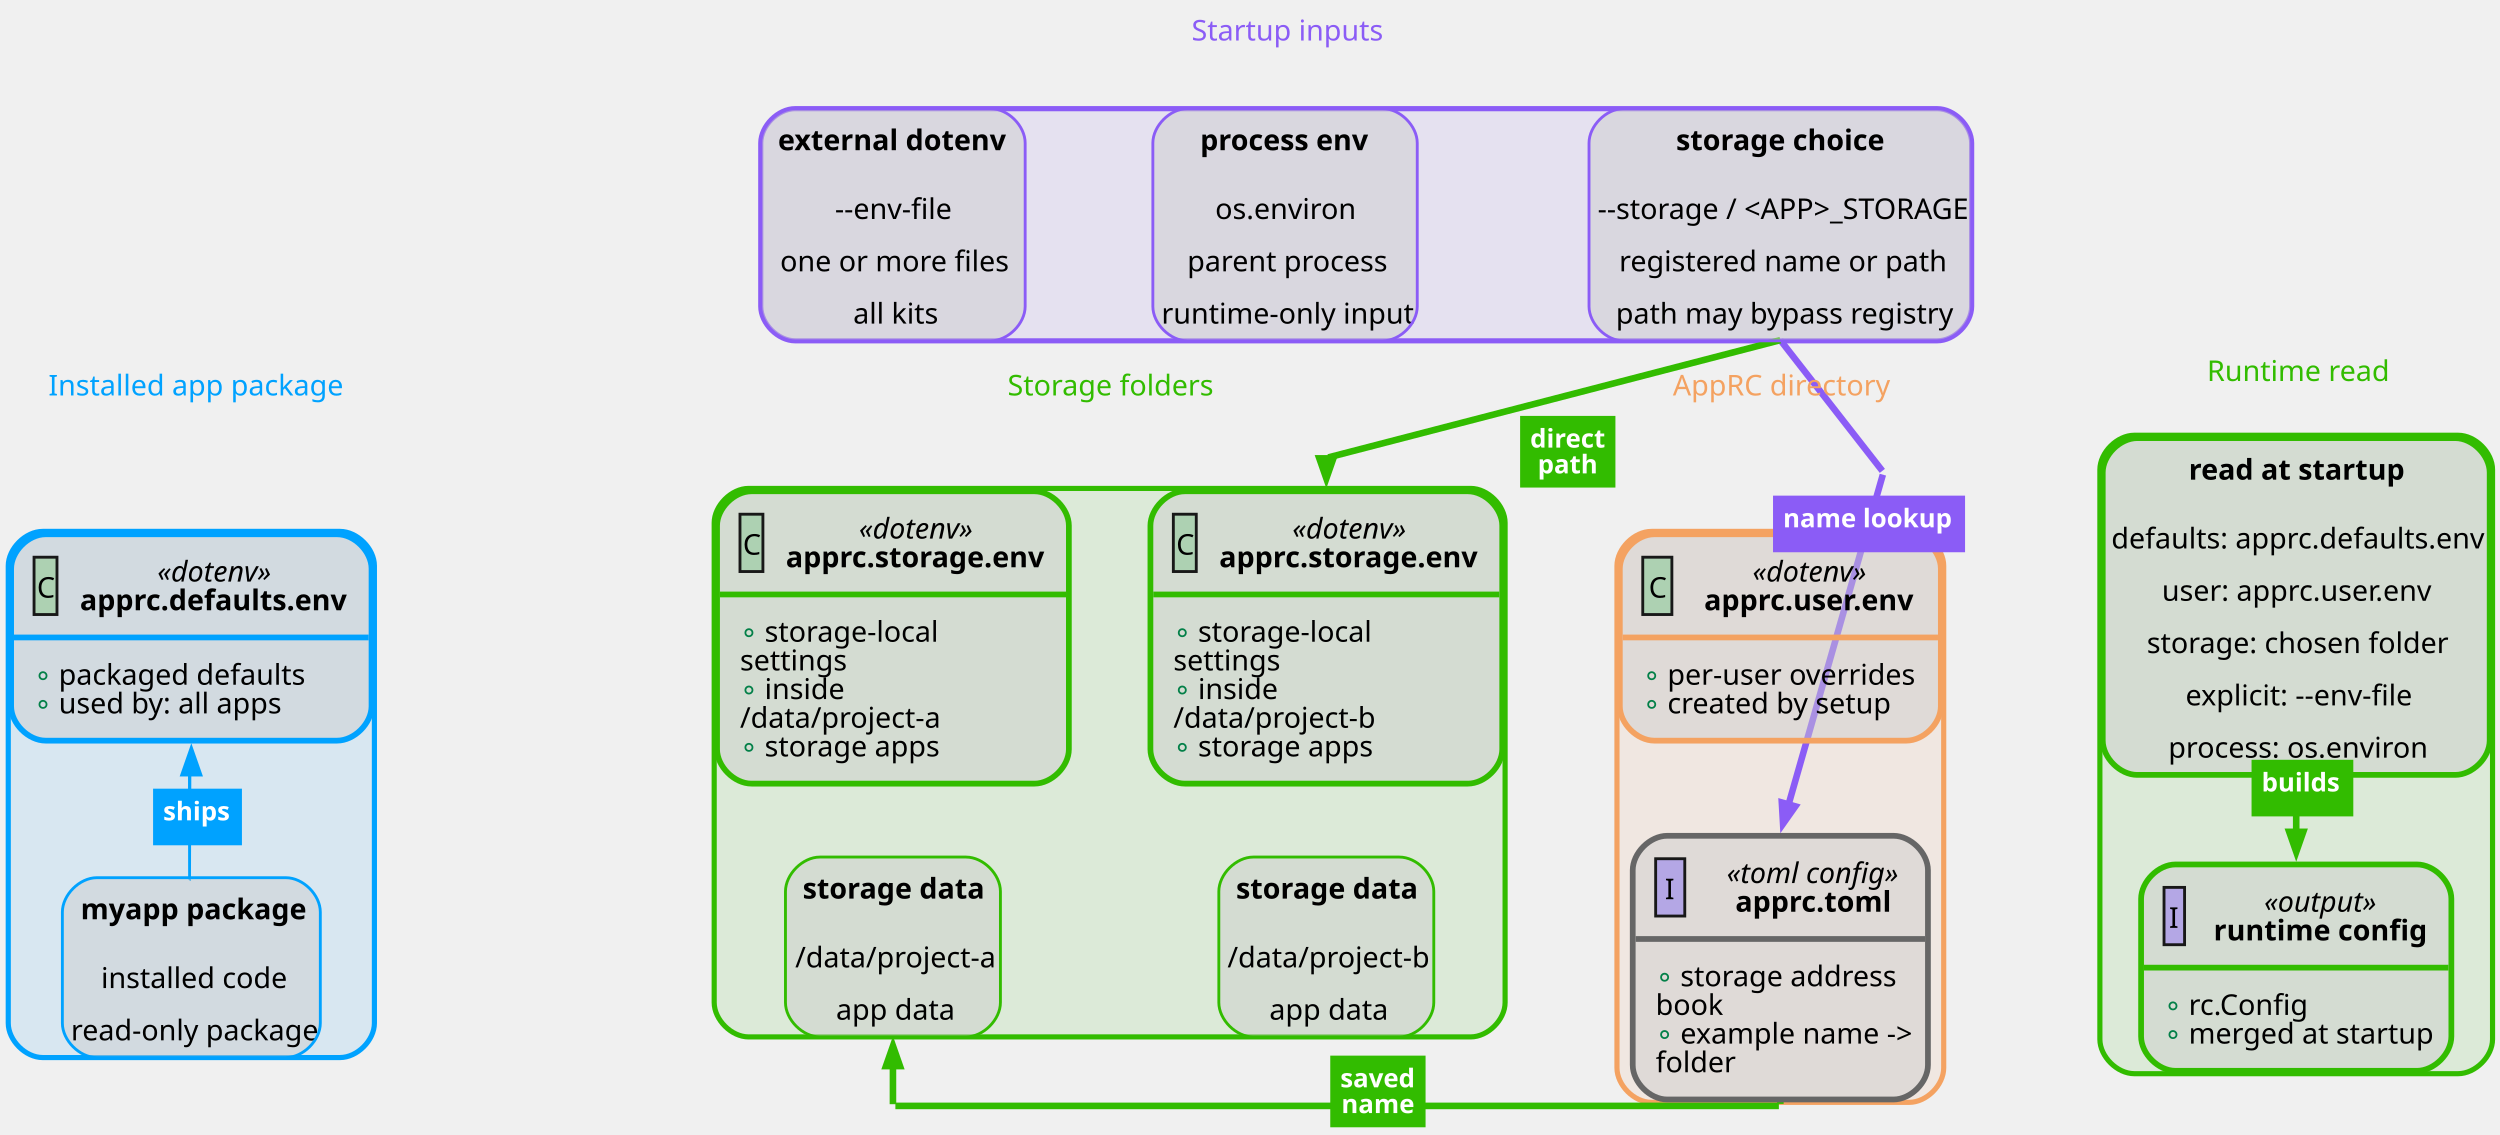
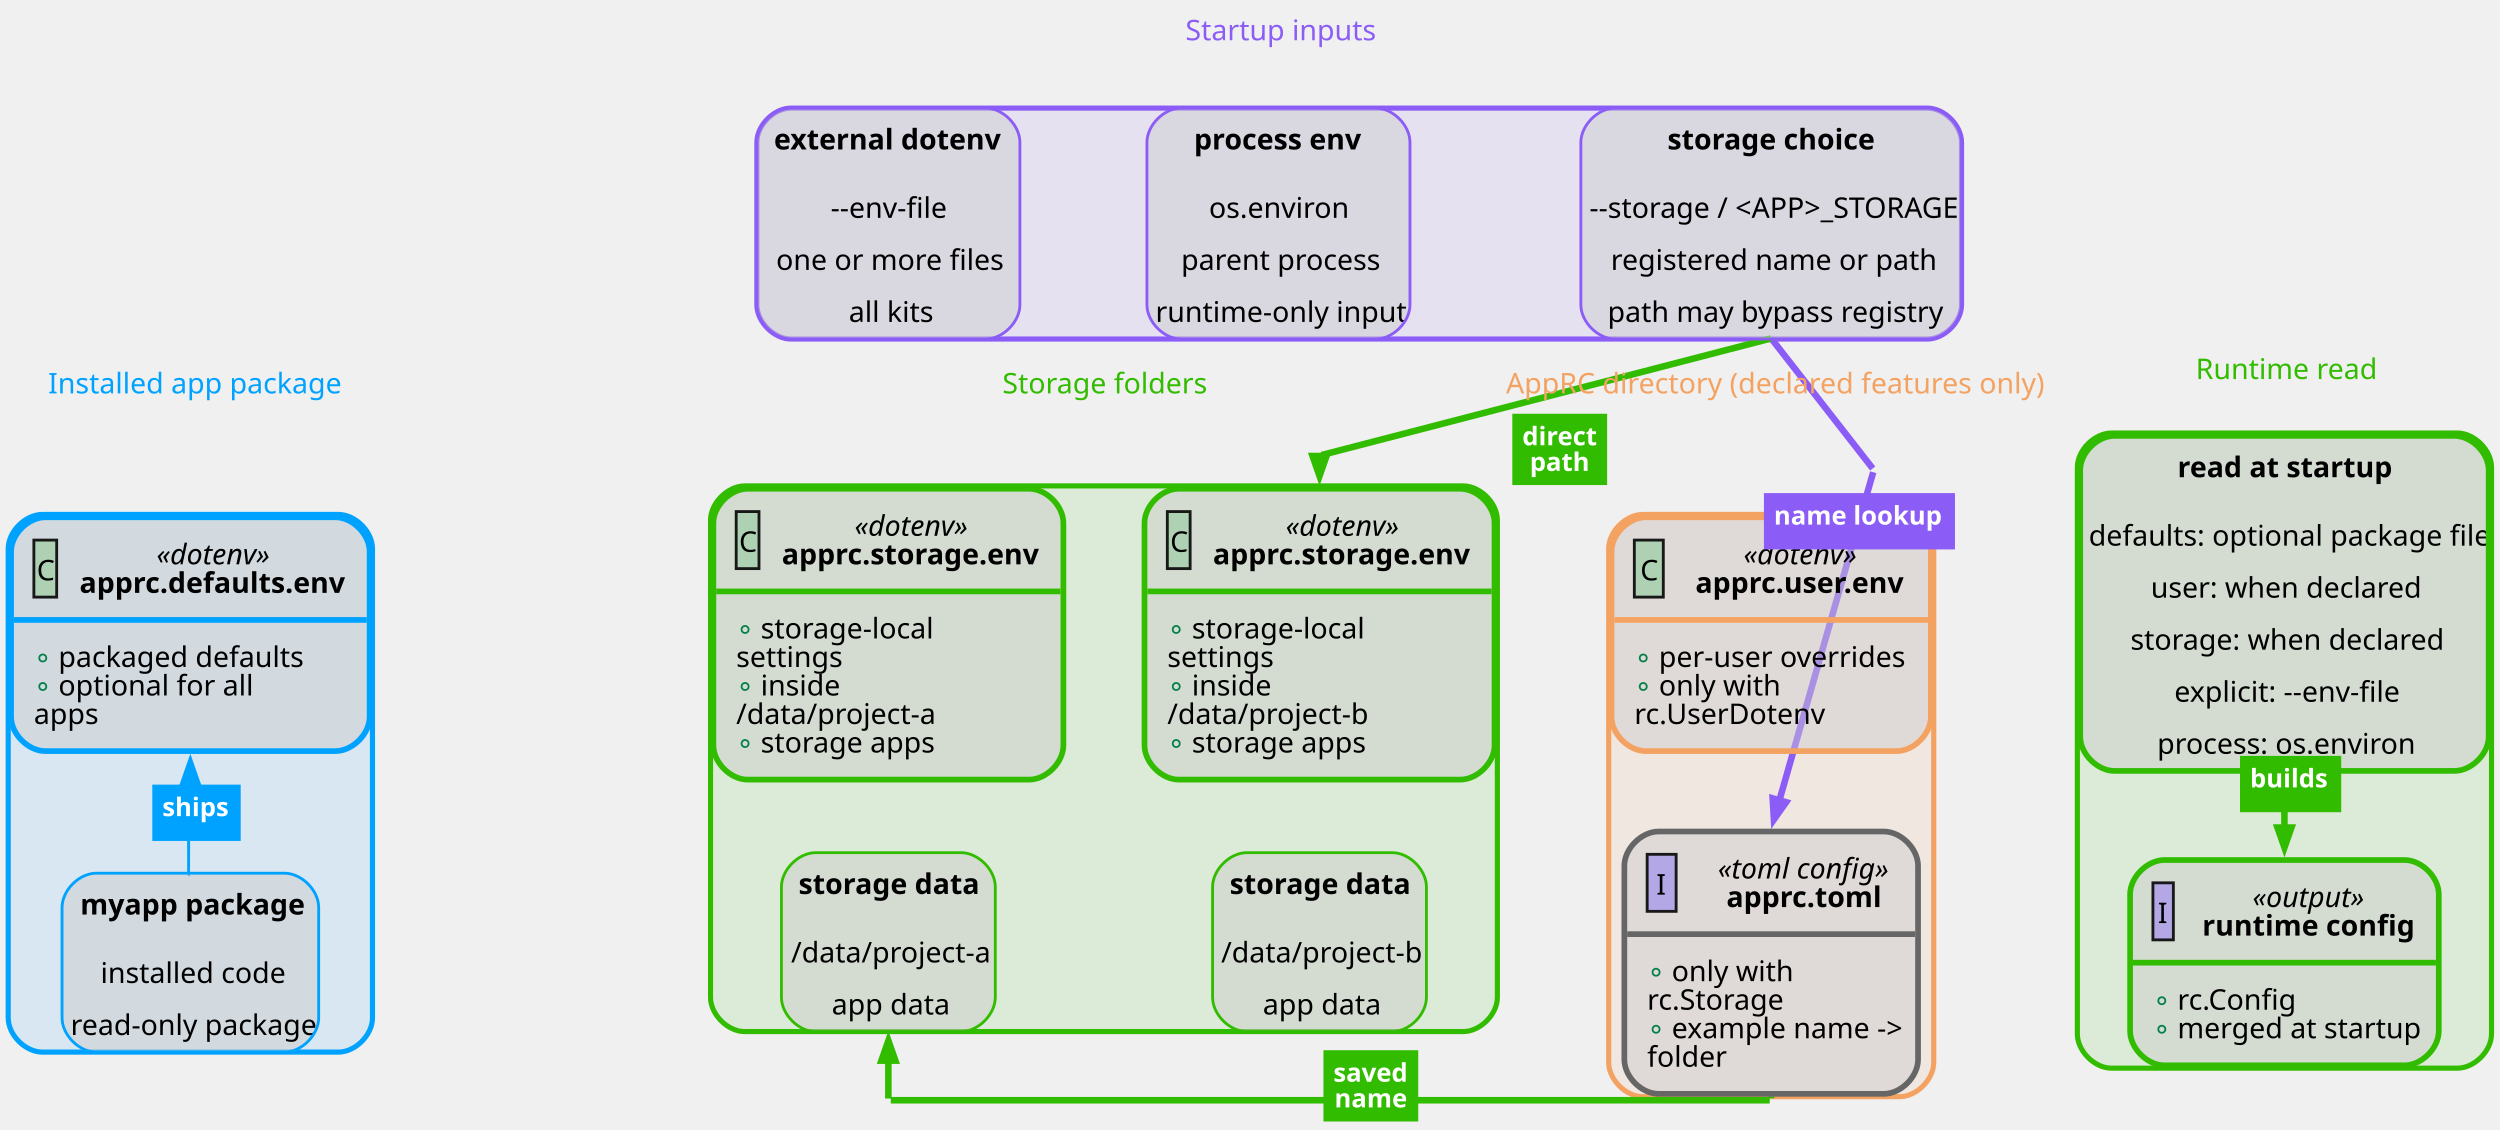
- <svg xmlns="http://www.w3.org/2000/svg" width="1280px" height="581.118px" viewBox="0 0 1163 528">
+ <svg xmlns="http://www.w3.org/2000/svg" width="1280px" height="578.135px" viewBox="0 0 1169 528">
  <g id="graph0" class="graph" transform="scale(1.33333 1.33333) rotate(0) translate(2.88 392.81)">
    <g id="clust1" class="cluster">
      <path fill="#8b5cf6" fill-opacity="0.098" stroke="#8b5cf6" stroke-width="1.8" d="M274.55,-273.9C274.55,-273.9 673.03,-273.9 673.03,-273.9 679.03,-273.9 685.03,-279.9 685.03,-285.9 685.03,-285.9 685.03,-342.9 685.03,-342.9 685.03,-348.9 679.03,-354.9 673.03,-354.9 673.03,-354.9 274.55,-354.9 274.55,-354.9 268.55,-354.9 262.55,-348.9 262.55,-342.9 262.55,-342.9 262.55,-285.9 262.55,-285.9 262.55,-279.9 268.55,-273.9 274.55,-273.9" />
    </g>
    <g id="clust2" class="cluster">
-       <path fill="#32bc00" fill-opacity="0.098" stroke="#32bc00" stroke-width="1.8" d="M741.77,-18.2C741.77,-18.2 854.77,-18.2 854.77,-18.2 860.77,-18.2 866.77,-24.2 866.77,-30.2 866.77,-30.2 866.77,-228.95 866.77,-228.95 866.77,-234.95 860.77,-240.95 854.77,-240.95 854.77,-240.95 741.77,-240.95 741.77,-240.95 735.77,-240.95 729.77,-234.95 729.77,-228.95 729.77,-228.95 729.77,-30.2 729.77,-30.2 729.77,-24.2 735.77,-18.2 741.77,-18.2" />
+       <path fill="#32bc00" fill-opacity="0.098" stroke="#32bc00" stroke-width="1.8" d="M737.65,-18.2C737.65,-18.2 858.9,-18.2 858.9,-18.2 864.9,-18.2 870.9,-24.2 870.9,-30.2 870.9,-30.2 870.9,-228.95 870.9,-228.95 870.9,-234.95 864.9,-240.95 858.9,-240.95 858.9,-240.95 737.65,-240.95 737.65,-240.95 731.65,-240.95 725.65,-234.95 725.65,-228.95 725.65,-228.95 725.65,-30.2 725.65,-30.2 725.65,-24.2 731.65,-18.2 737.65,-18.2" />
    </g>
    <g id="clust3" class="cluster">
-       <path fill="#00a2ff" fill-opacity="0.098" stroke="#00a2ff" stroke-width="1.8" d="M12,-23.83C12,-23.83 115.75,-23.83 115.75,-23.83 121.75,-23.83 127.75,-29.83 127.75,-35.83 127.75,-35.83 127.75,-195.4 127.75,-195.4 127.75,-201.4 121.75,-207.4 115.75,-207.4 115.75,-207.4 12,-207.4 12,-207.4 6,-207.4 0,-201.4 0,-195.4 0,-195.4 0,-35.83 0,-35.83 0,-29.83 6,-23.83 12,-23.83" />
+       <path fill="#00a2ff" fill-opacity="0.098" stroke="#00a2ff" stroke-width="1.8" d="M12,-23.83C12,-23.83 115.75,-23.83 115.75,-23.83 121.75,-23.83 127.75,-29.83 127.75,-35.83 127.75,-35.83 127.75,-200.4 127.75,-200.4 127.75,-206.4 121.75,-212.4 115.75,-212.4 115.75,-212.4 12,-212.4 12,-212.4 6,-212.4 0,-206.4 0,-200.4 0,-200.4 0,-35.83 0,-35.83 0,-29.83 6,-23.83 12,-23.83" />
    </g>
    <g id="clust4" class="cluster">
-       <path fill="#f4a261" fill-opacity="0.098" stroke="#f4a261" stroke-width="1.8" d="M573.28,-8.2C573.28,-8.2 663.28,-8.2 663.28,-8.2 669.28,-8.2 675.28,-14.2 675.28,-20.2 675.28,-20.2 675.28,-195.4 675.28,-195.4 675.28,-201.4 669.28,-207.4 663.28,-207.4 663.28,-207.4 573.28,-207.4 573.28,-207.4 567.28,-207.4 561.28,-201.4 561.28,-195.4 561.28,-195.4 561.28,-20.2 561.28,-20.2 561.28,-14.2 567.28,-8.2 573.28,-8.2" />
+       <path fill="#f4a261" fill-opacity="0.098" stroke="#f4a261" stroke-width="1.8" d="M573.28,-8.2C573.28,-8.2 663.28,-8.2 663.28,-8.2 669.28,-8.2 675.28,-14.2 675.28,-20.2 675.28,-20.2 675.28,-200.4 675.28,-200.4 675.28,-206.4 669.28,-212.4 663.28,-212.4 663.28,-212.4 573.28,-212.4 573.28,-212.4 567.28,-212.4 561.28,-206.4 561.28,-200.4 561.28,-200.4 561.28,-20.2 561.28,-20.2 561.28,-14.2 567.28,-8.2 573.28,-8.2" />
    </g>
    <g id="clust5" class="cluster">
      <path fill="#32bc00" fill-opacity="0.098" stroke="#32bc00" stroke-width="1.8" d="M258.3,-31.03C258.3,-31.03 510.25,-31.03 510.25,-31.03 516.25,-31.03 522.25,-37.03 522.25,-43.03 522.25,-43.03 522.25,-210.4 522.25,-210.4 522.25,-216.4 516.25,-222.4 510.25,-222.4 510.25,-222.4 258.3,-222.4 258.3,-222.4 252.3,-222.4 246.3,-216.4 246.3,-210.4 246.3,-210.4 246.3,-43.03 246.3,-43.03 246.3,-37.03 252.3,-31.03 258.3,-31.03" />
    </g>
    <g id="edge2" class="edge">
      <path fill="none" stroke="#8b5cf6" stroke-width="2.3" d="M618.28,-274.14C618.28,-274.14 649.92,-233.59 653.87,-228.52" />
    </g>
    <g id="edge7" class="edge">
      <path fill="none" stroke="#32bc00" stroke-width="2.3" d="M618.28,-274.14C618.28,-274.14 472.01,-236.19 460.58,-233.22" />
    </g>
    <g id="edge9" class="edge">
-       <path fill="none" stroke="#32bc00" stroke-width="2.3" d="M798.27,-121.75C798.27,-121.75 798.27,-111.02 798.27,-102.47" />
+       <path fill="none" stroke="#32bc00" stroke-width="2.3" d="M798.27,-121.71C798.27,-121.71 798.27,-111 798.27,-102.46" />
      <polygon fill="#32bc00" stroke="#32bc00" stroke-width="2.3" points="800.73,-102.59 798.28,-95.59 795.83,-102.59 800.73,-102.59" />
    </g>
    <g id="edge1" class="edge">
-       <path fill="none" stroke="#00a2ff" stroke-width="2.3" d="M63.88,-86.55C63.87,-86.55 63.87,-109.26 63.87,-123.1" />
-       <polygon fill="#00a2ff" stroke="#00a2ff" stroke-width="2.3" points="61.42,-123.04 63.87,-130.04 66.32,-123.04 61.42,-123.04" />
+       <path fill="none" stroke="#00a2ff" stroke-width="2.3" d="M63.88,-86.55C63.87,-86.55 63.87,-105.93 63.87,-118.34" />
+       <polygon fill="#00a2ff" stroke="#00a2ff" stroke-width="2.3" points="61.42,-118.01 63.87,-125.01 66.32,-118.01 61.42,-118.01" />
    </g>
    <g id="edge4" class="edge">
      <path fill="none" stroke="#32bc00" stroke-width="2.3" d="M618.28,-8.33C618.28,-8.33 618.28,-7.99 618.28,-7.65" />
    </g>
    <g id="edge3" class="edge">
      <path fill="none" stroke="#8b5cf6" stroke-width="2.3" d="M654.05,-227.2C651.53,-218.4 629.07,-139.83 621.08,-111.88" />
      <polygon fill="#8b5cf6" stroke="#8b5cf6" stroke-width="2.3" points="623.51,-111.47 619.23,-105.41 618.8,-112.82 623.51,-111.47" />
    </g>
    <g id="edge5" class="edge">
      <path fill="none" stroke="#32bc00" stroke-width="2.3" d="M617.77,-6.96C604.37,-6.96 326.85,-6.96 309.52,-6.96" />
    </g>
    <g id="edge6" class="edge">
      <path fill="none" stroke="#32bc00" stroke-width="2.3" d="M308.67,-7.56C308.67,-9.44 308.67,-15.38 308.67,-20.85" />
      <polygon fill="#32bc00" stroke="#32bc00" stroke-width="2.3" points="306.23,-20.84 308.68,-27.84 311.13,-20.84 306.23,-20.84" />
    </g>
    <g id="edge8" class="edge">
      <path fill="none" stroke="#32bc00" stroke-width="2.3" d="M459.87,-232.34C459.87,-232.27 459.87,-232.19 459.87,-232.11" />
      <polygon fill="#32bc00" stroke="#32bc00" stroke-width="2.3" points="462.33,-232.88 459.88,-225.88 457.43,-232.88 462.33,-232.88" />
    </g>
    <g id="node1" class="node">
      <path fill="#cccccc" fill-opacity="0.467" stroke="none" d="M274.55,-273.9C274.55,-273.9 342.8,-273.9 342.8,-273.9 348.8,-273.9 354.8,-279.9 354.8,-285.9 354.8,-285.9 354.8,-342.9 354.8,-342.9 354.8,-348.9 348.8,-354.9 342.8,-354.9 342.8,-354.9 274.55,-354.9 274.55,-354.9 268.55,-354.9 262.55,-348.9 262.55,-342.9 262.55,-342.9 262.55,-285.9 262.55,-285.9 262.55,-279.9 268.55,-273.9 274.55,-273.9" />
      <text xml:space="preserve" text-anchor="start" x="268.55" y="-340.4" font-family="sans-serif" font-weight="bold" font-size="10.00">external dotenv</text>
      <text xml:space="preserve" text-anchor="start" x="288.42" y="-316.4" font-family="sans-serif" font-size="10.00">--env-file</text>
      <text xml:space="preserve" text-anchor="start" x="269.3" y="-298.15" font-family="sans-serif" font-size="10.00">one or more files</text>
      <text xml:space="preserve" text-anchor="start" x="294.8" y="-279.9" font-family="sans-serif" font-size="10.00">all kits</text>
      <path fill="none" stroke="#8b5cf6" d="M274.55,-273.9C274.55,-273.9 342.8,-273.9 342.8,-273.9 348.8,-273.9 354.8,-279.9 354.8,-285.9 354.8,-285.9 354.8,-342.9 354.8,-342.9 354.8,-348.9 348.8,-354.9 342.8,-354.9 342.8,-354.9 274.55,-354.9 274.55,-354.9 268.55,-354.9 262.55,-348.9 262.55,-342.9 262.55,-342.9 262.55,-285.9 262.55,-285.9 262.55,-279.9 268.55,-273.9 274.55,-273.9" />
    </g>
    <g id="node2" class="node">
      <path fill="#cccccc" fill-opacity="0.467" stroke="none" d="M411.35,-273.9C411.35,-273.9 479.6,-273.9 479.6,-273.9 485.6,-273.9 491.6,-279.9 491.6,-285.9 491.6,-285.9 491.6,-342.9 491.6,-342.9 491.6,-348.9 485.6,-354.9 479.6,-354.9 479.6,-354.9 411.35,-354.9 411.35,-354.9 405.35,-354.9 399.35,-348.9 399.35,-342.9 399.35,-342.9 399.35,-285.9 399.35,-285.9 399.35,-279.9 405.35,-273.9 411.35,-273.9" />
      <text xml:space="preserve" text-anchor="start" x="415.85" y="-340.4" font-family="sans-serif" font-weight="bold" font-size="10.00">process env</text>
      <text xml:space="preserve" text-anchor="start" x="421.1" y="-316.4" font-family="sans-serif" font-size="10.00">os.environ</text>
      <text xml:space="preserve" text-anchor="start" x="411.35" y="-298.15" font-family="sans-serif" font-size="10.00">parent process</text>
      <text xml:space="preserve" text-anchor="start" x="402.35" y="-279.9" font-family="sans-serif" font-size="10.00">runtime-only input</text>
      <path fill="none" stroke="#8b5cf6" d="M411.35,-273.9C411.35,-273.9 479.6,-273.9 479.6,-273.9 485.6,-273.9 491.6,-279.9 491.6,-285.9 491.6,-285.9 491.6,-342.9 491.6,-342.9 491.6,-348.9 485.6,-354.9 479.6,-354.9 479.6,-354.9 411.35,-354.9 411.35,-354.9 405.35,-354.9 399.35,-348.9 399.35,-342.9 399.35,-342.9 399.35,-285.9 399.35,-285.9 399.35,-279.9 405.35,-273.9 411.35,-273.9" />
    </g>
    <g id="node3" class="node">
      <path fill="#cccccc" fill-opacity="0.467" stroke="none" d="M563.53,-273.9C563.53,-273.9 673.03,-273.9 673.03,-273.9 679.03,-273.9 685.03,-279.9 685.03,-285.9 685.03,-285.9 685.03,-342.9 685.03,-342.9 685.03,-348.9 679.03,-354.9 673.03,-354.9 673.03,-354.9 563.53,-354.9 563.53,-354.9 557.53,-354.9 551.53,-348.9 551.53,-342.9 551.53,-342.9 551.53,-285.9 551.53,-285.9 551.53,-279.9 557.53,-273.9 563.53,-273.9" />
      <text xml:space="preserve" text-anchor="start" x="581.9" y="-340.4" font-family="sans-serif" font-weight="bold" font-size="10.00">storage choice</text>
      <text xml:space="preserve" text-anchor="start" x="554.53" y="-316.4" font-family="sans-serif" font-size="10.00">--storage / &lt;APP&gt;_STORAGE</text>
      <text xml:space="preserve" text-anchor="start" x="562.03" y="-298.15" font-family="sans-serif" font-size="10.00">registered name or path</text>
      <text xml:space="preserve" text-anchor="start" x="560.9" y="-279.9" font-family="sans-serif" font-size="10.00">path may bypass registry</text>
      <path fill="none" stroke="#8b5cf6" d="M563.53,-273.9C563.53,-273.9 673.03,-273.9 673.03,-273.9 679.03,-273.9 685.03,-279.9 685.03,-285.9 685.03,-285.9 685.03,-342.9 685.03,-342.9 685.03,-348.9 679.03,-354.9 673.03,-354.9 673.03,-354.9 563.53,-354.9 563.53,-354.9 557.53,-354.9 551.53,-348.9 551.53,-342.9 551.53,-342.9 551.53,-285.9 551.53,-285.9 551.53,-279.9 557.53,-273.9 563.53,-273.9" />
    </g>
    <g id="node4" class="node">
-       <path fill="#cccccc" fill-opacity="0.467" stroke="none" d="M742.77,-122.45C742.77,-122.45 853.77,-122.45 853.77,-122.45 859.77,-122.45 865.77,-128.45 865.77,-134.45 865.77,-134.45 865.77,-227.95 865.77,-227.95 865.77,-233.95 859.77,-239.95 853.77,-239.95 853.77,-239.95 742.77,-239.95 742.77,-239.95 736.77,-239.95 730.77,-233.95 730.77,-227.95 730.77,-227.95 730.77,-134.45 730.77,-134.45 730.77,-128.45 736.77,-122.45 742.77,-122.45" />
+       <path fill="#cccccc" fill-opacity="0.467" stroke="none" d="M738.65,-122.45C738.65,-122.45 857.9,-122.45 857.9,-122.45 863.9,-122.45 869.9,-128.45 869.9,-134.45 869.9,-134.45 869.9,-227.95 869.9,-227.95 869.9,-233.95 863.9,-239.95 857.9,-239.95 857.9,-239.95 738.65,-239.95 738.65,-239.95 732.65,-239.95 726.65,-233.95 726.65,-227.95 726.65,-227.95 726.65,-134.45 726.65,-134.45 726.65,-128.45 732.65,-122.45 738.65,-122.45" />
      <text xml:space="preserve" text-anchor="start" x="760.77" y="-225.45" font-family="sans-serif" font-weight="bold" font-size="10.00">read at startup</text>
-       <text xml:space="preserve" text-anchor="start" x="733.77" y="-201.45" font-family="sans-serif" font-size="10.00">defaults: apprc.defaults.env</text>
-       <text xml:space="preserve" text-anchor="start" x="751.4" y="-183.2" font-family="sans-serif" font-size="10.00">user: apprc.user.env</text>
-       <text xml:space="preserve" text-anchor="start" x="746.15" y="-164.95" font-family="sans-serif" font-size="10.00">storage: chosen folder</text>
+       <text xml:space="preserve" text-anchor="start" x="729.65" y="-201.45" font-family="sans-serif" font-size="10.00">defaults: optional package file</text>
+       <text xml:space="preserve" text-anchor="start" x="751.4" y="-183.2" font-family="sans-serif" font-size="10.00">user: when declared</text>
+       <text xml:space="preserve" text-anchor="start" x="744.27" y="-164.95" font-family="sans-serif" font-size="10.00">storage: when declared</text>
      <text xml:space="preserve" text-anchor="start" x="759.65" y="-146.7" font-family="sans-serif" font-size="10.00">explicit: --env-file</text>
      <text xml:space="preserve" text-anchor="start" x="753.65" y="-128.45" font-family="sans-serif" font-size="10.00">process: os.environ</text>
-       <path fill="none" stroke="#32bc00" stroke-width="2" d="M742.77,-122.45C742.77,-122.45 853.77,-122.45 853.77,-122.45 859.77,-122.45 865.77,-128.45 865.77,-134.45 865.77,-134.45 865.77,-227.95 865.77,-227.95 865.77,-233.95 859.77,-239.95 853.77,-239.95 853.77,-239.95 742.77,-239.95 742.77,-239.95 736.77,-239.95 730.77,-233.95 730.77,-227.95 730.77,-227.95 730.77,-134.45 730.77,-134.45 730.77,-128.45 736.77,-122.45 742.77,-122.45" />
+       <path fill="none" stroke="#32bc00" stroke-width="2" d="M738.65,-122.45C738.65,-122.45 857.9,-122.45 857.9,-122.45 863.9,-122.45 869.9,-128.45 869.9,-134.45 869.9,-134.45 869.9,-227.95 869.9,-227.95 869.9,-233.95 863.9,-239.95 857.9,-239.95 857.9,-239.95 738.65,-239.95 738.65,-239.95 732.65,-239.95 726.65,-233.95 726.65,-227.95 726.65,-227.95 726.65,-134.45 726.65,-134.45 726.65,-128.45 732.65,-122.45 738.65,-122.45" />
    </g>
    <g id="node5" class="node">
      <path fill="#cccccc" fill-opacity="0.467" stroke="none" d="M756.15,-19.2C756.15,-19.2 840.4,-19.2 840.4,-19.2 846.4,-19.2 852.4,-25.2 852.4,-31.2 852.4,-31.2 852.4,-79.2 852.4,-79.2 852.4,-85.2 846.4,-91.2 840.4,-91.2 840.4,-91.2 756.15,-91.2 756.15,-91.2 750.15,-91.2 744.15,-85.2 744.15,-79.2 744.15,-79.2 744.15,-31.2 744.15,-31.2 744.15,-25.2 750.15,-19.2 756.15,-19.2" />
      <polygon fill="#b4a7e5" stroke="none" points="752.15,-63.2 752.15,-83.2 759.32,-83.2 759.32,-63.2 752.15,-63.2" />
      <polygon fill="none" stroke="#181818" points="752.15,-63.2 752.15,-83.2 759.32,-83.2 759.32,-63.2 752.15,-63.2" />
      <text xml:space="preserve" text-anchor="start" x="753.86" y="-69.08" font-family="sans-serif" font-size="10.00">I</text>
      <text xml:space="preserve" text-anchor="start" x="787.07" y="-74.7" font-family="sans-serif" font-style="italic" font-size="10.00">«output»</text>
      <text xml:space="preserve" text-anchor="start" x="769.44" y="-64.7" font-family="sans-serif" font-weight="bold" font-size="10.00">runtime config</text>
      <polygon fill="#32bc00" stroke="none" points="745.15,-54.2 745.15,-56.2 851.4,-56.2 851.4,-54.2 745.15,-54.2" />
      <text xml:space="preserve" text-anchor="start" x="752.15" y="-38.7" font-family="sans-serif" font-size="10.00" fill="#038048">∘</text>
      <text xml:space="preserve" text-anchor="start" x="758.15" y="-38.7" font-family="sans-serif" font-size="10.00"> rc.Config</text>
      <text xml:space="preserve" text-anchor="start" x="752.15" y="-28.7" font-family="sans-serif" font-size="10.00" fill="#038048">∘</text>
      <text xml:space="preserve" text-anchor="start" x="758.15" y="-28.7" font-family="sans-serif" font-size="10.00"> merged at startup</text>
      <path fill="none" stroke="#32bc00" stroke-width="2" d="M756.15,-19.2C756.15,-19.2 840.4,-19.2 840.4,-19.2 846.4,-19.2 852.4,-25.2 852.4,-31.2 852.4,-31.2 852.4,-79.2 852.4,-79.2 852.4,-85.2 846.4,-91.2 840.4,-91.2 840.4,-91.2 756.15,-91.2 756.15,-91.2 750.15,-91.2 744.15,-85.2 744.15,-79.2 744.15,-79.2 744.15,-31.2 744.15,-31.2 744.15,-25.2 750.15,-19.2 756.15,-19.2" />
    </g>
    <g id="node6" class="node">
-       <path fill="#cccccc" fill-opacity="0.467" stroke="none" d="M13,-134.4C13,-134.4 114.75,-134.4 114.75,-134.4 120.75,-134.4 126.75,-140.4 126.75,-146.4 126.75,-146.4 126.75,-194.4 126.75,-194.4 126.75,-200.4 120.75,-206.4 114.75,-206.4 114.75,-206.4 13,-206.4 13,-206.4 7,-206.4 1,-200.4 1,-194.4 1,-194.4 1,-146.4 1,-146.4 1,-140.4 7,-134.4 13,-134.4" />
-       <polygon fill="#add1b2" stroke="none" points="9,-178.4 9,-198.4 17,-198.4 17,-178.4 9,-178.4" />
-       <polygon fill="none" stroke="#181818" points="9,-178.4 9,-198.4 17,-198.4 17,-178.4 9,-178.4" />
-       <text xml:space="preserve" text-anchor="start" x="10" y="-184.28" font-family="sans-serif" font-size="10.00">C</text>
-       <text xml:space="preserve" text-anchor="start" x="52" y="-189.9" font-family="sans-serif" font-style="italic" font-size="10.00">«dotenv»</text>
-       <text xml:space="preserve" text-anchor="start" x="25" y="-179.9" font-family="sans-serif" font-weight="bold" font-size="10.00">apprc.defaults.env</text>
-       <polygon fill="#00a2ff" stroke="none" points="2,-169.4 2,-171.4 125.75,-171.4 125.75,-169.4 2,-169.4" />
-       <text xml:space="preserve" text-anchor="start" x="9" y="-153.9" font-family="sans-serif" font-size="10.00" fill="#038048">∘</text>
-       <text xml:space="preserve" text-anchor="start" x="15" y="-153.9" font-family="sans-serif" font-size="10.00"> packaged defaults</text>
-       <text xml:space="preserve" text-anchor="start" x="9" y="-143.9" font-family="sans-serif" font-size="10.00" fill="#038048">∘</text>
-       <text xml:space="preserve" text-anchor="start" x="15" y="-143.9" font-family="sans-serif" font-size="10.00"> used by: all apps</text>
-       <path fill="none" stroke="#00a2ff" stroke-width="2" d="M13,-134.4C13,-134.4 114.75,-134.4 114.75,-134.4 120.75,-134.4 126.75,-140.4 126.75,-146.4 126.75,-146.4 126.75,-194.4 126.75,-194.4 126.75,-200.4 120.75,-206.4 114.75,-206.4 114.75,-206.4 13,-206.4 13,-206.4 7,-206.4 1,-200.4 1,-194.4 1,-194.4 1,-146.4 1,-146.4 1,-140.4 7,-134.4 13,-134.4" />
+       <path fill="#cccccc" fill-opacity="0.467" stroke="none" d="M13,-129.4C13,-129.4 114.75,-129.4 114.75,-129.4 120.75,-129.4 126.75,-135.4 126.75,-141.4 126.75,-141.4 126.75,-199.4 126.75,-199.4 126.75,-205.4 120.75,-211.4 114.75,-211.4 114.75,-211.4 13,-211.4 13,-211.4 7,-211.4 1,-205.4 1,-199.4 1,-199.4 1,-141.4 1,-141.4 1,-135.4 7,-129.4 13,-129.4" />
+       <polygon fill="#add1b2" stroke="none" points="9,-183.4 9,-203.4 17,-203.4 17,-183.4 9,-183.4" />
+       <polygon fill="none" stroke="#181818" points="9,-183.4 9,-203.4 17,-203.4 17,-183.4 9,-183.4" />
+       <text xml:space="preserve" text-anchor="start" x="10" y="-189.28" font-family="sans-serif" font-size="10.00">C</text>
+       <text xml:space="preserve" text-anchor="start" x="52" y="-194.9" font-family="sans-serif" font-style="italic" font-size="10.00">«dotenv»</text>
+       <text xml:space="preserve" text-anchor="start" x="25" y="-184.9" font-family="sans-serif" font-weight="bold" font-size="10.00">apprc.defaults.env</text>
+       <polygon fill="#00a2ff" stroke="none" points="2,-174.4 2,-176.4 125.75,-176.4 125.75,-174.4 2,-174.4" />
+       <text xml:space="preserve" text-anchor="start" x="9" y="-158.9" font-family="sans-serif" font-size="10.00" fill="#038048">∘</text>
+       <text xml:space="preserve" text-anchor="start" x="15" y="-158.9" font-family="sans-serif" font-size="10.00"> packaged defaults</text>
+       <text xml:space="preserve" text-anchor="start" x="9" y="-148.9" font-family="sans-serif" font-size="10.00" fill="#038048">∘</text>
+       <text xml:space="preserve" text-anchor="start" x="15" y="-148.9" font-family="sans-serif" font-size="10.00"> optional for all</text>
+       <text xml:space="preserve" text-anchor="start" x="9" y="-138.9" font-family="sans-serif" font-size="10.00">apps</text>
+       <path fill="none" stroke="#00a2ff" stroke-width="2" d="M13,-129.4C13,-129.4 114.75,-129.4 114.75,-129.4 120.75,-129.4 126.75,-135.4 126.75,-141.4 126.75,-141.4 126.75,-199.4 126.75,-199.4 126.75,-205.4 120.75,-211.4 114.75,-211.4 114.75,-211.4 13,-211.4 13,-211.4 7,-211.4 1,-205.4 1,-199.4 1,-199.4 1,-141.4 1,-141.4 1,-135.4 7,-129.4 13,-129.4" />
    </g>
    <g id="node7" class="node">
      <path fill="#cccccc" fill-opacity="0.467" stroke="none" d="M30.88,-23.83C30.88,-23.83 96.88,-23.83 96.88,-23.83 102.88,-23.83 108.88,-29.83 108.88,-35.83 108.88,-35.83 108.88,-74.58 108.88,-74.58 108.88,-80.58 102.88,-86.58 96.88,-86.58 96.88,-86.58 30.88,-86.58 30.88,-86.58 24.88,-86.58 18.88,-80.58 18.88,-74.58 18.88,-74.58 18.88,-35.83 18.88,-35.83 18.88,-29.83 24.88,-23.83 30.88,-23.83" />
      <text xml:space="preserve" text-anchor="start" x="25.25" y="-72.08" font-family="sans-serif" font-weight="bold" font-size="10.00">myapp package</text>
      <text xml:space="preserve" text-anchor="start" x="32.38" y="-48.08" font-family="sans-serif" font-size="10.00">installed code</text>
      <text xml:space="preserve" text-anchor="start" x="21.88" y="-29.83" font-family="sans-serif" font-size="10.00">read-only package</text>
      <path fill="none" stroke="#00a2ff" d="M30.88,-23.83C30.88,-23.83 96.88,-23.83 96.88,-23.83 102.88,-23.83 108.88,-29.83 108.88,-35.83 108.88,-35.83 108.88,-74.58 108.88,-74.58 108.88,-80.58 102.88,-86.58 96.88,-86.58 96.88,-86.58 30.88,-86.58 30.88,-86.58 24.88,-86.58 18.88,-80.58 18.88,-74.58 18.88,-74.58 18.88,-35.83 18.88,-35.83 18.88,-29.83 24.88,-23.83 30.88,-23.83" />
    </g>
    <g id="node8" class="node">
-       <path fill="#cccccc" fill-opacity="0.467" stroke="none" d="M574.28,-134.4C574.28,-134.4 662.28,-134.4 662.28,-134.4 668.28,-134.4 674.28,-140.4 674.28,-146.4 674.28,-146.4 674.28,-194.4 674.28,-194.4 674.28,-200.4 668.28,-206.4 662.28,-206.4 662.28,-206.4 574.28,-206.4 574.28,-206.4 568.28,-206.4 562.28,-200.4 562.28,-194.4 562.28,-194.4 562.28,-146.4 562.28,-146.4 562.28,-140.4 568.28,-134.4 574.28,-134.4" />
-       <polygon fill="#add1b2" stroke="none" points="570.28,-178.4 570.28,-198.4 580.44,-198.4 580.44,-178.4 570.28,-178.4" />
-       <polygon fill="none" stroke="#181818" points="570.28,-178.4 570.28,-198.4 580.44,-198.4 580.44,-178.4 570.28,-178.4" />
-       <text xml:space="preserve" text-anchor="start" x="572.36" y="-184.28" font-family="sans-serif" font-size="10.00">C</text>
-       <text xml:space="preserve" text-anchor="start" x="608.57" y="-189.9" font-family="sans-serif" font-style="italic" font-size="10.00">«dotenv»</text>
-       <text xml:space="preserve" text-anchor="start" x="591.69" y="-179.9" font-family="sans-serif" font-weight="bold" font-size="10.00">apprc.user.env</text>
-       <polygon fill="#f4a261" stroke="none" points="563.28,-169.4 563.28,-171.4 673.28,-171.4 673.28,-169.4 563.28,-169.4" />
-       <text xml:space="preserve" text-anchor="start" x="570.28" y="-153.9" font-family="sans-serif" font-size="10.00" fill="#038048">∘</text>
-       <text xml:space="preserve" text-anchor="start" x="576.28" y="-153.9" font-family="sans-serif" font-size="10.00"> per-user overrides</text>
-       <text xml:space="preserve" text-anchor="start" x="570.28" y="-143.9" font-family="sans-serif" font-size="10.00" fill="#038048">∘</text>
-       <text xml:space="preserve" text-anchor="start" x="576.28" y="-143.9" font-family="sans-serif" font-size="10.00"> created by setup</text>
-       <path fill="none" stroke="#f4a261" stroke-width="2" d="M574.28,-134.4C574.28,-134.4 662.28,-134.4 662.28,-134.4 668.28,-134.4 674.28,-140.4 674.28,-146.4 674.28,-146.4 674.28,-194.4 674.28,-194.4 674.28,-200.4 668.28,-206.4 662.28,-206.4 662.28,-206.4 574.28,-206.4 574.28,-206.4 568.28,-206.4 562.28,-200.4 562.28,-194.4 562.28,-194.4 562.28,-146.4 562.28,-146.4 562.28,-140.4 568.28,-134.4 574.28,-134.4" />
+       <path fill="#cccccc" fill-opacity="0.467" stroke="none" d="M574.28,-129.4C574.28,-129.4 662.28,-129.4 662.28,-129.4 668.28,-129.4 674.28,-135.4 674.28,-141.4 674.28,-141.4 674.28,-199.4 674.28,-199.4 674.28,-205.4 668.28,-211.4 662.28,-211.4 662.28,-211.4 574.28,-211.4 574.28,-211.4 568.28,-211.4 562.28,-205.4 562.28,-199.4 562.28,-199.4 562.28,-141.4 562.28,-141.4 562.28,-135.4 568.28,-129.4 574.28,-129.4" />
+       <polygon fill="#add1b2" stroke="none" points="570.28,-183.4 570.28,-203.4 580.44,-203.4 580.44,-183.4 570.28,-183.4" />
+       <polygon fill="none" stroke="#181818" points="570.28,-183.4 570.28,-203.4 580.44,-203.4 580.44,-183.4 570.28,-183.4" />
+       <text xml:space="preserve" text-anchor="start" x="572.36" y="-189.28" font-family="sans-serif" font-size="10.00">C</text>
+       <text xml:space="preserve" text-anchor="start" x="608.57" y="-194.9" font-family="sans-serif" font-style="italic" font-size="10.00">«dotenv»</text>
+       <text xml:space="preserve" text-anchor="start" x="591.69" y="-184.9" font-family="sans-serif" font-weight="bold" font-size="10.00">apprc.user.env</text>
+       <polygon fill="#f4a261" stroke="none" points="563.28,-174.4 563.28,-176.4 673.28,-176.4 673.28,-174.4 563.28,-174.4" />
+       <text xml:space="preserve" text-anchor="start" x="570.28" y="-158.9" font-family="sans-serif" font-size="10.00" fill="#038048">∘</text>
+       <text xml:space="preserve" text-anchor="start" x="576.28" y="-158.9" font-family="sans-serif" font-size="10.00"> per-user overrides</text>
+       <text xml:space="preserve" text-anchor="start" x="570.28" y="-148.9" font-family="sans-serif" font-size="10.00" fill="#038048">∘</text>
+       <text xml:space="preserve" text-anchor="start" x="576.28" y="-148.9" font-family="sans-serif" font-size="10.00"> only with</text>
+       <text xml:space="preserve" text-anchor="start" x="570.28" y="-138.9" font-family="sans-serif" font-size="10.00">rc.UserDotenv</text>
+       <path fill="none" stroke="#f4a261" stroke-width="2" d="M574.28,-129.4C574.28,-129.4 662.28,-129.4 662.28,-129.4 668.28,-129.4 674.28,-135.4 674.28,-141.4 674.28,-141.4 674.28,-199.4 674.28,-199.4 674.28,-205.4 668.28,-211.4 662.28,-211.4 662.28,-211.4 574.28,-211.4 574.28,-211.4 568.28,-211.4 562.28,-205.4 562.28,-199.4 562.28,-199.4 562.28,-141.4 562.28,-141.4 562.28,-135.4 568.28,-129.4 574.28,-129.4" />
    </g>
    <g id="node9" class="node">
      <path fill="#cccccc" fill-opacity="0.467" stroke="none" d="M578.78,-9.2C578.78,-9.2 657.78,-9.2 657.78,-9.2 663.78,-9.2 669.78,-15.2 669.78,-21.2 669.78,-21.2 669.78,-89.2 669.78,-89.2 669.78,-95.2 663.78,-101.2 657.78,-101.2 657.78,-101.2 578.78,-101.2 578.78,-101.2 572.78,-101.2 566.78,-95.2 566.78,-89.2 566.78,-89.2 566.78,-21.2 566.78,-21.2 566.78,-15.2 572.78,-9.2 578.78,-9.2" />
      <polygon fill="#b4a7e5" stroke="none" points="574.78,-73.2 574.78,-93.2 584.94,-93.2 584.94,-73.2 574.78,-73.2" />
      <polygon fill="none" stroke="#181818" points="574.78,-73.2 574.78,-93.2 584.94,-93.2 584.94,-73.2 574.78,-73.2" />
      <text xml:space="preserve" text-anchor="start" x="577.98" y="-79.08" font-family="sans-serif" font-size="10.00">I</text>
      <text xml:space="preserve" text-anchor="start" x="599.57" y="-84.7" font-family="sans-serif" font-style="italic" font-size="10.00">«toml config»</text>
      <text xml:space="preserve" text-anchor="start" x="602.57" y="-74.7" font-family="sans-serif" font-weight="bold" font-size="10.00">apprc.toml</text>
      <polygon fill="#666666" stroke="none" points="567.78,-64.2 567.78,-66.2 668.78,-66.2 668.78,-64.2 567.78,-64.2" />
      <text xml:space="preserve" text-anchor="start" x="574.78" y="-48.7" font-family="sans-serif" font-size="10.00" fill="#038048">∘</text>
-       <text xml:space="preserve" text-anchor="start" x="580.78" y="-48.7" font-family="sans-serif" font-size="10.00"> storage address</text>
-       <text xml:space="preserve" text-anchor="start" x="574.78" y="-38.7" font-family="sans-serif" font-size="10.00">book</text>
+       <text xml:space="preserve" text-anchor="start" x="580.78" y="-48.7" font-family="sans-serif" font-size="10.00"> only with</text>
+       <text xml:space="preserve" text-anchor="start" x="574.78" y="-38.7" font-family="sans-serif" font-size="10.00">rc.Storage</text>
      <text xml:space="preserve" text-anchor="start" x="574.78" y="-28.7" font-family="sans-serif" font-size="10.00" fill="#038048">∘</text>
      <text xml:space="preserve" text-anchor="start" x="580.78" y="-28.7" font-family="sans-serif" font-size="10.00"> example name -&gt;</text>
      <text xml:space="preserve" text-anchor="start" x="574.78" y="-18.7" font-family="sans-serif" font-size="10.00">folder</text>
      <path fill="none" stroke="#666666" stroke-width="2" d="M578.78,-9.2C578.78,-9.2 657.78,-9.2 657.78,-9.2 663.78,-9.2 669.78,-15.2 669.78,-21.2 669.78,-21.2 669.78,-89.2 669.78,-89.2 669.78,-95.2 663.78,-101.2 657.78,-101.2 657.78,-101.2 578.78,-101.2 578.78,-101.2 572.78,-101.2 566.78,-95.2 566.78,-89.2 566.78,-89.2 566.78,-21.2 566.78,-21.2 566.78,-15.2 572.78,-9.2 578.78,-9.2" />
    </g>
    <g id="node10" class="node">
      <path fill="#cccccc" fill-opacity="0.467" stroke="none" d="M259.3,-119.4C259.3,-119.4 358.05,-119.4 358.05,-119.4 364.05,-119.4 370.05,-125.4 370.05,-131.4 370.05,-131.4 370.05,-209.4 370.05,-209.4 370.05,-215.4 364.05,-221.4 358.05,-221.4 358.05,-221.4 259.3,-221.4 259.3,-221.4 253.3,-221.4 247.3,-215.4 247.3,-209.4 247.3,-209.4 247.3,-131.4 247.3,-131.4 247.3,-125.4 253.3,-119.4 259.3,-119.4" />
      <polygon fill="#add1b2" stroke="none" points="255.3,-193.4 255.3,-213.4 263.3,-213.4 263.3,-193.4 255.3,-193.4" />
      <polygon fill="none" stroke="#181818" points="255.3,-193.4 255.3,-213.4 263.3,-213.4 263.3,-193.4 255.3,-193.4" />
      <text xml:space="preserve" text-anchor="start" x="256.3" y="-199.28" font-family="sans-serif" font-size="10.00">C</text>
      <text xml:space="preserve" text-anchor="start" x="296.8" y="-204.9" font-family="sans-serif" font-style="italic" font-size="10.00">«dotenv»</text>
      <text xml:space="preserve" text-anchor="start" x="271.3" y="-194.9" font-family="sans-serif" font-weight="bold" font-size="10.00">apprc.storage.env</text>
      <polygon fill="#32bc00" stroke="none" points="248.3,-184.4 248.3,-186.4 369.05,-186.4 369.05,-184.4 248.3,-184.4" />
      <text xml:space="preserve" text-anchor="start" x="255.3" y="-168.9" font-family="sans-serif" font-size="10.00" fill="#038048">∘</text>
      <text xml:space="preserve" text-anchor="start" x="261.3" y="-168.9" font-family="sans-serif" font-size="10.00"> storage-local</text>
      <text xml:space="preserve" text-anchor="start" x="255.3" y="-158.9" font-family="sans-serif" font-size="10.00">settings</text>
      <text xml:space="preserve" text-anchor="start" x="255.3" y="-148.9" font-family="sans-serif" font-size="10.00" fill="#038048">∘</text>
      <text xml:space="preserve" text-anchor="start" x="261.3" y="-148.9" font-family="sans-serif" font-size="10.00"> inside</text>
      <text xml:space="preserve" text-anchor="start" x="255.3" y="-138.9" font-family="sans-serif" font-size="10.00">/data/project-a</text>
      <text xml:space="preserve" text-anchor="start" x="255.3" y="-128.9" font-family="sans-serif" font-size="10.00" fill="#038048">∘</text>
      <text xml:space="preserve" text-anchor="start" x="261.3" y="-128.9" font-family="sans-serif" font-size="10.00"> storage apps</text>
      <path fill="none" stroke="#32bc00" stroke-width="2" d="M259.3,-119.4C259.3,-119.4 358.05,-119.4 358.05,-119.4 364.05,-119.4 370.05,-125.4 370.05,-131.4 370.05,-131.4 370.05,-209.4 370.05,-209.4 370.05,-215.4 364.05,-221.4 358.05,-221.4 358.05,-221.4 259.3,-221.4 259.3,-221.4 253.3,-221.4 247.3,-215.4 247.3,-209.4 247.3,-209.4 247.3,-131.4 247.3,-131.4 247.3,-125.4 253.3,-119.4 259.3,-119.4" />
    </g>
    <g id="node11" class="node">
      <path fill="#cccccc" fill-opacity="0.467" stroke="none" d="M283.17,-31.03C283.17,-31.03 334.17,-31.03 334.17,-31.03 340.17,-31.03 346.17,-37.03 346.17,-43.03 346.17,-43.03 346.17,-81.78 346.17,-81.78 346.17,-87.78 340.17,-93.78 334.17,-93.78 334.17,-93.78 283.17,-93.78 283.17,-93.78 277.17,-93.78 271.17,-87.78 271.17,-81.78 271.17,-81.78 271.17,-43.03 271.17,-43.03 271.17,-37.03 277.17,-31.03 283.17,-31.03" />
      <text xml:space="preserve" text-anchor="start" x="277.17" y="-79.28" font-family="sans-serif" font-weight="bold" font-size="10.00">storage data</text>
      <text xml:space="preserve" text-anchor="start" x="274.55" y="-55.28" font-family="sans-serif" font-size="10.00">/data/project-a</text>
      <text xml:space="preserve" text-anchor="start" x="288.8" y="-37.03" font-family="sans-serif" font-size="10.00">app data</text>
      <path fill="none" stroke="#32bc00" d="M283.17,-31.03C283.17,-31.03 334.17,-31.03 334.17,-31.03 340.17,-31.03 346.17,-37.03 346.17,-43.03 346.17,-43.03 346.17,-81.78 346.17,-81.78 346.17,-87.78 340.17,-93.78 334.17,-93.78 334.17,-93.78 283.17,-93.78 283.17,-93.78 277.17,-93.78 271.17,-87.78 271.17,-81.78 271.17,-81.78 271.17,-43.03 271.17,-43.03 271.17,-37.03 277.17,-31.03 283.17,-31.03" />
    </g>
    <g id="node12" class="node">
      <path fill="#cccccc" fill-opacity="0.467" stroke="none" d="M410.5,-119.4C410.5,-119.4 509.25,-119.4 509.25,-119.4 515.25,-119.4 521.25,-125.4 521.25,-131.4 521.25,-131.4 521.25,-209.4 521.25,-209.4 521.25,-215.4 515.25,-221.4 509.25,-221.4 509.25,-221.4 410.5,-221.4 410.5,-221.4 404.5,-221.4 398.5,-215.4 398.5,-209.4 398.5,-209.4 398.5,-131.4 398.5,-131.4 398.5,-125.4 404.5,-119.4 410.5,-119.4" />
      <polygon fill="#add1b2" stroke="none" points="406.5,-193.4 406.5,-213.4 414.5,-213.4 414.5,-193.4 406.5,-193.4" />
      <polygon fill="none" stroke="#181818" points="406.5,-193.4 406.5,-213.4 414.5,-213.4 414.5,-193.4 406.5,-193.4" />
      <text xml:space="preserve" text-anchor="start" x="407.5" y="-199.28" font-family="sans-serif" font-size="10.00">C</text>
      <text xml:space="preserve" text-anchor="start" x="448" y="-204.9" font-family="sans-serif" font-style="italic" font-size="10.00">«dotenv»</text>
      <text xml:space="preserve" text-anchor="start" x="422.5" y="-194.9" font-family="sans-serif" font-weight="bold" font-size="10.00">apprc.storage.env</text>
      <polygon fill="#32bc00" stroke="none" points="399.5,-184.4 399.5,-186.4 520.25,-186.4 520.25,-184.4 399.5,-184.4" />
      <text xml:space="preserve" text-anchor="start" x="406.5" y="-168.9" font-family="sans-serif" font-size="10.00" fill="#038048">∘</text>
      <text xml:space="preserve" text-anchor="start" x="412.5" y="-168.9" font-family="sans-serif" font-size="10.00"> storage-local</text>
      <text xml:space="preserve" text-anchor="start" x="406.5" y="-158.9" font-family="sans-serif" font-size="10.00">settings</text>
      <text xml:space="preserve" text-anchor="start" x="406.5" y="-148.9" font-family="sans-serif" font-size="10.00" fill="#038048">∘</text>
      <text xml:space="preserve" text-anchor="start" x="412.5" y="-148.9" font-family="sans-serif" font-size="10.00"> inside</text>
      <text xml:space="preserve" text-anchor="start" x="406.5" y="-138.9" font-family="sans-serif" font-size="10.00">/data/project-b</text>
      <text xml:space="preserve" text-anchor="start" x="406.5" y="-128.9" font-family="sans-serif" font-size="10.00" fill="#038048">∘</text>
      <text xml:space="preserve" text-anchor="start" x="412.5" y="-128.9" font-family="sans-serif" font-size="10.00"> storage apps</text>
      <path fill="none" stroke="#32bc00" stroke-width="2" d="M410.5,-119.4C410.5,-119.4 509.25,-119.4 509.25,-119.4 515.25,-119.4 521.25,-125.4 521.25,-131.4 521.25,-131.4 521.25,-209.4 521.25,-209.4 521.25,-215.4 515.25,-221.4 509.25,-221.4 509.25,-221.4 410.5,-221.4 410.5,-221.4 404.5,-221.4 398.5,-215.4 398.5,-209.4 398.5,-209.4 398.5,-131.4 398.5,-131.4 398.5,-125.4 404.5,-119.4 410.5,-119.4" />
    </g>
    <g id="node13" class="node">
      <path fill="#cccccc" fill-opacity="0.467" stroke="none" d="M434.37,-31.03C434.37,-31.03 485.37,-31.03 485.37,-31.03 491.37,-31.03 497.37,-37.03 497.37,-43.03 497.37,-43.03 497.37,-81.78 497.37,-81.78 497.37,-87.78 491.37,-93.78 485.37,-93.78 485.37,-93.78 434.37,-93.78 434.37,-93.78 428.37,-93.78 422.37,-87.78 422.37,-81.78 422.37,-81.78 422.37,-43.03 422.37,-43.03 422.37,-37.03 428.37,-31.03 434.37,-31.03" />
      <text xml:space="preserve" text-anchor="start" x="428.37" y="-79.28" font-family="sans-serif" font-weight="bold" font-size="10.00">storage data</text>
      <text xml:space="preserve" text-anchor="start" x="425.37" y="-55.28" font-family="sans-serif" font-size="10.00">/data/project-b</text>
      <text xml:space="preserve" text-anchor="start" x="440" y="-37.03" font-family="sans-serif" font-size="10.00">app data</text>
      <path fill="none" stroke="#32bc00" d="M434.37,-31.03C434.37,-31.03 485.37,-31.03 485.37,-31.03 491.37,-31.03 497.37,-37.03 497.37,-43.03 497.37,-43.03 497.37,-81.78 497.37,-81.78 497.37,-87.78 491.37,-93.78 485.37,-93.78 485.37,-93.78 434.37,-93.78 434.37,-93.78 428.37,-93.78 422.37,-87.78 422.37,-81.78 422.37,-81.78 422.37,-43.03 422.37,-43.03 422.37,-37.03 428.37,-31.03 434.37,-31.03" />
    </g>
    <g id="node14" class="node">
      <text xml:space="preserve" text-anchor="start" x="412.85" y="-378.68" font-family="sans-serif" font-size="10.00" fill="#8b5cf6">Startup inputs</text>
    </g>
    <g id="node15" class="node">
      <text xml:space="preserve" text-anchor="start" x="767.15" y="-259.88" font-family="sans-serif" font-size="10.00" fill="#32bc00">Runtime read</text>
    </g>
    <g id="node16" class="node">
      <text xml:space="preserve" text-anchor="start" x="14" y="-254.84" font-family="sans-serif" font-size="10.00" fill="#00a2ff">Installed app package</text>
    </g>
    <g id="node17" class="node">
-       <text xml:space="preserve" text-anchor="start" x="580.78" y="-254.84" font-family="sans-serif" font-size="10.00" fill="#f4a261">AppRC directory</text>
+       <text xml:space="preserve" text-anchor="start" x="525.28" y="-254.84" font-family="sans-serif" font-size="10.00" fill="#f4a261">AppRC directory (declared features only)</text>
    </g>
    <g id="node18" class="node">
      <text xml:space="preserve" text-anchor="start" x="348.65" y="-254.84" font-family="sans-serif" font-size="10.00" fill="#32bc00">Storage folders</text>
    </g>
    <g id="node19" class="node">
      <polygon fill="#00a2ff" stroke="none" points="51.03,-98.39 51.03,-117.14 81.03,-117.14 81.03,-98.39 51.03,-98.39" />
      <text xml:space="preserve" text-anchor="start" x="54.03" y="-106.59" font-family="sans-serif" font-weight="bold" font-size="9.00" fill="#ffffff">ships</text>
      <polygon fill="none" stroke="#00a2ff" points="51.03,-98.39 51.03,-117.14 81.03,-117.14 81.03,-98.39 51.03,-98.39" />
    </g>
    <g id="node21" class="node">
      <polygon fill="#8b5cf6" stroke="none" points="616.23,-200.63 616.23,-219.38 682.23,-219.38 682.23,-200.63 616.23,-200.63" />
      <text xml:space="preserve" text-anchor="start" x="619.23" y="-208.83" font-family="sans-serif" font-weight="bold" font-size="9.00" fill="#ffffff">name lookup</text>
      <polygon fill="none" stroke="#8b5cf6" points="616.23,-200.63 616.23,-219.38 682.23,-219.38 682.23,-200.63 616.23,-200.63" />
    </g>
    <g id="node24" class="node">
      <polygon fill="#32bc00" stroke="none" points="461.75,0 461.75,-24 494,-24 494,0 461.75,0" />
      <text xml:space="preserve" text-anchor="start" x="464.75" y="-13.45" font-family="sans-serif" font-weight="bold" font-size="9.00" fill="#ffffff">saved</text>
      <text xml:space="preserve" text-anchor="start" x="465.12" y="-4.45" font-family="sans-serif" font-weight="bold" font-size="9.00" fill="#ffffff">name</text>
      <polygon fill="none" stroke="#32bc00" points="461.75,0 461.75,-24 494,-24 494,0 461.75,0" />
    </g>
    <g id="node26" class="node">
      <polygon fill="#32bc00" stroke="none" points="527.99,-223.2 527.99,-247.2 560.24,-247.2 560.24,-223.2 527.99,-223.2" />
      <text xml:space="preserve" text-anchor="start" x="530.99" y="-236.65" font-family="sans-serif" font-weight="bold" font-size="9.00" fill="#ffffff">direct</text>
      <text xml:space="preserve" text-anchor="start" x="533.61" y="-227.65" font-family="sans-serif" font-weight="bold" font-size="9.00" fill="#ffffff">path</text>
      <polygon fill="none" stroke="#32bc00" points="527.99,-223.2 527.99,-247.2 560.24,-247.2 560.24,-223.2 527.99,-223.2" />
    </g>
    <g id="node27" class="node">
      <polygon fill="#32bc00" stroke="none" points="783.19,-108.47 783.19,-127.22 817.69,-127.22 817.69,-108.47 783.19,-108.47" />
      <text xml:space="preserve" text-anchor="start" x="786.19" y="-116.67" font-family="sans-serif" font-weight="bold" font-size="9.00" fill="#ffffff">builds</text>
      <polygon fill="none" stroke="#32bc00" points="783.19,-108.47 783.19,-127.22 817.69,-127.22 817.69,-108.47 783.19,-108.47" />
    </g>
  </g>
</svg>
